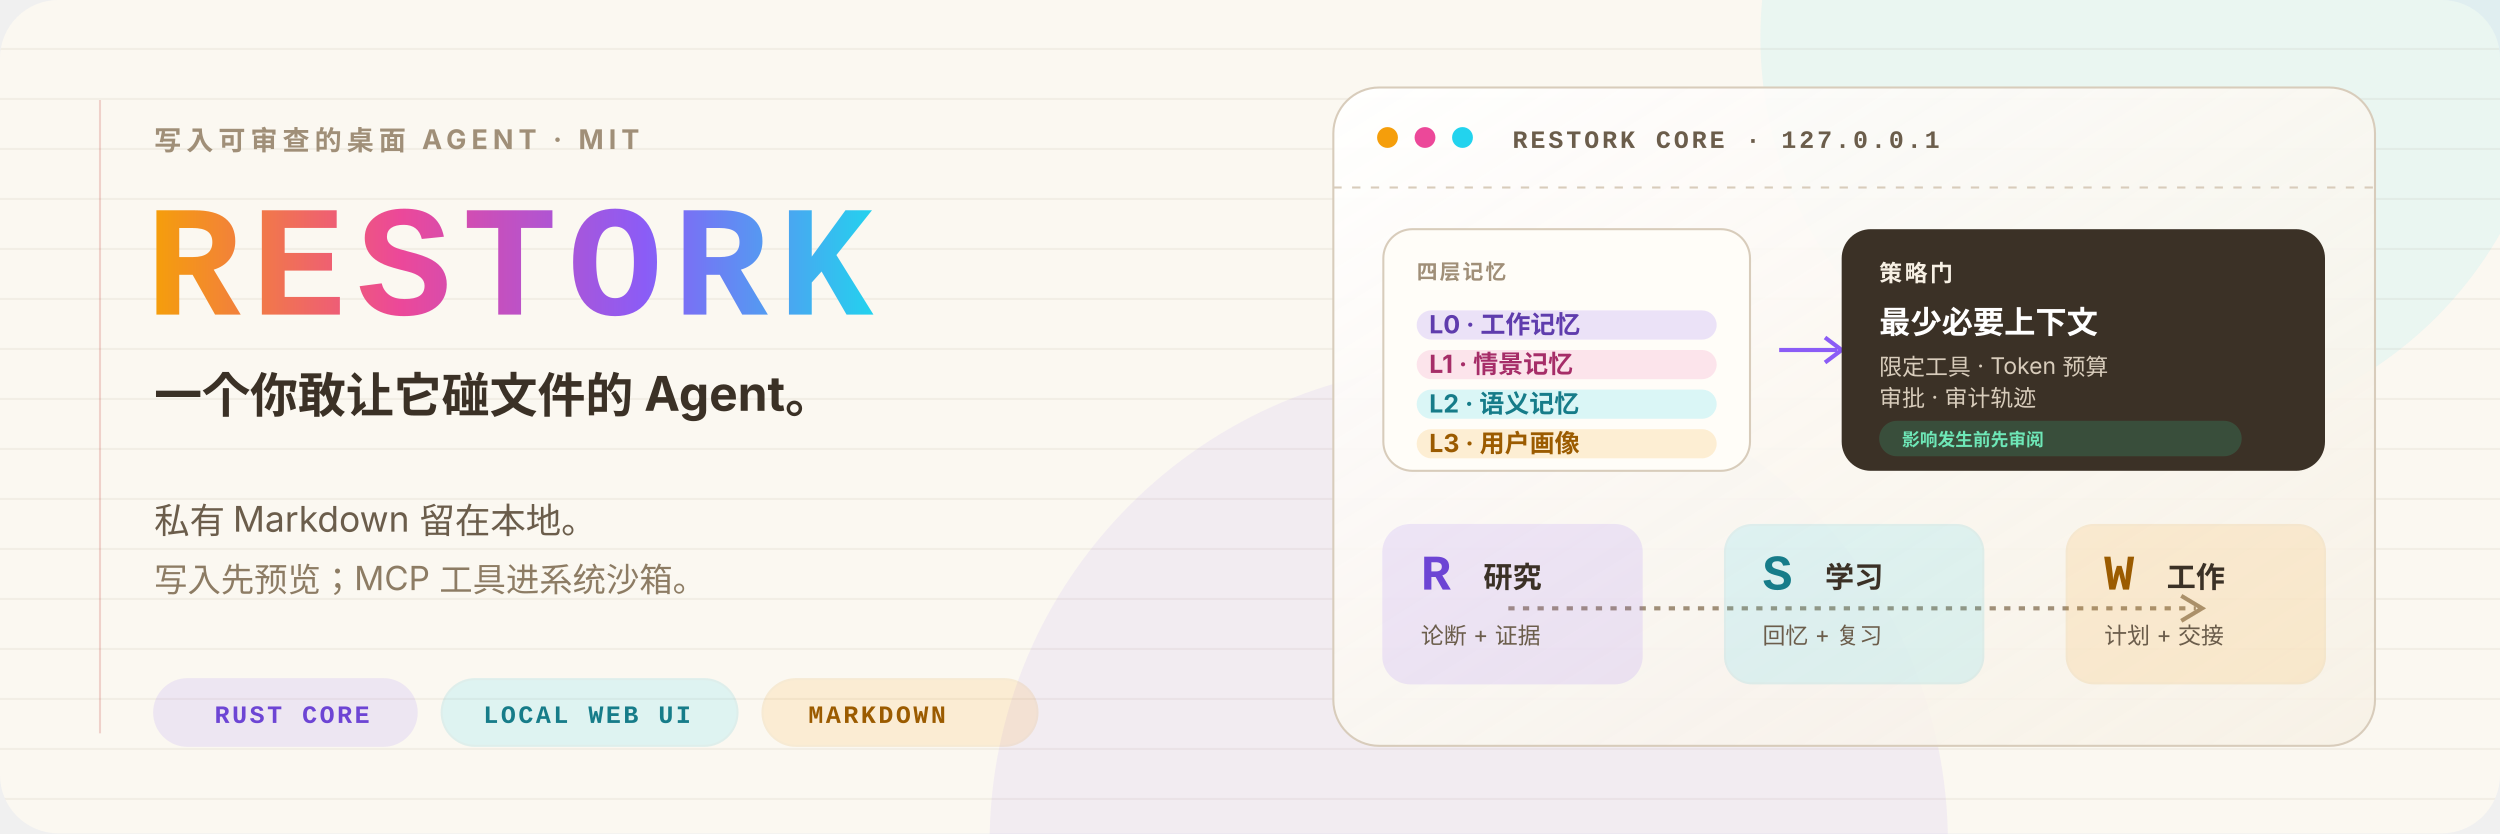
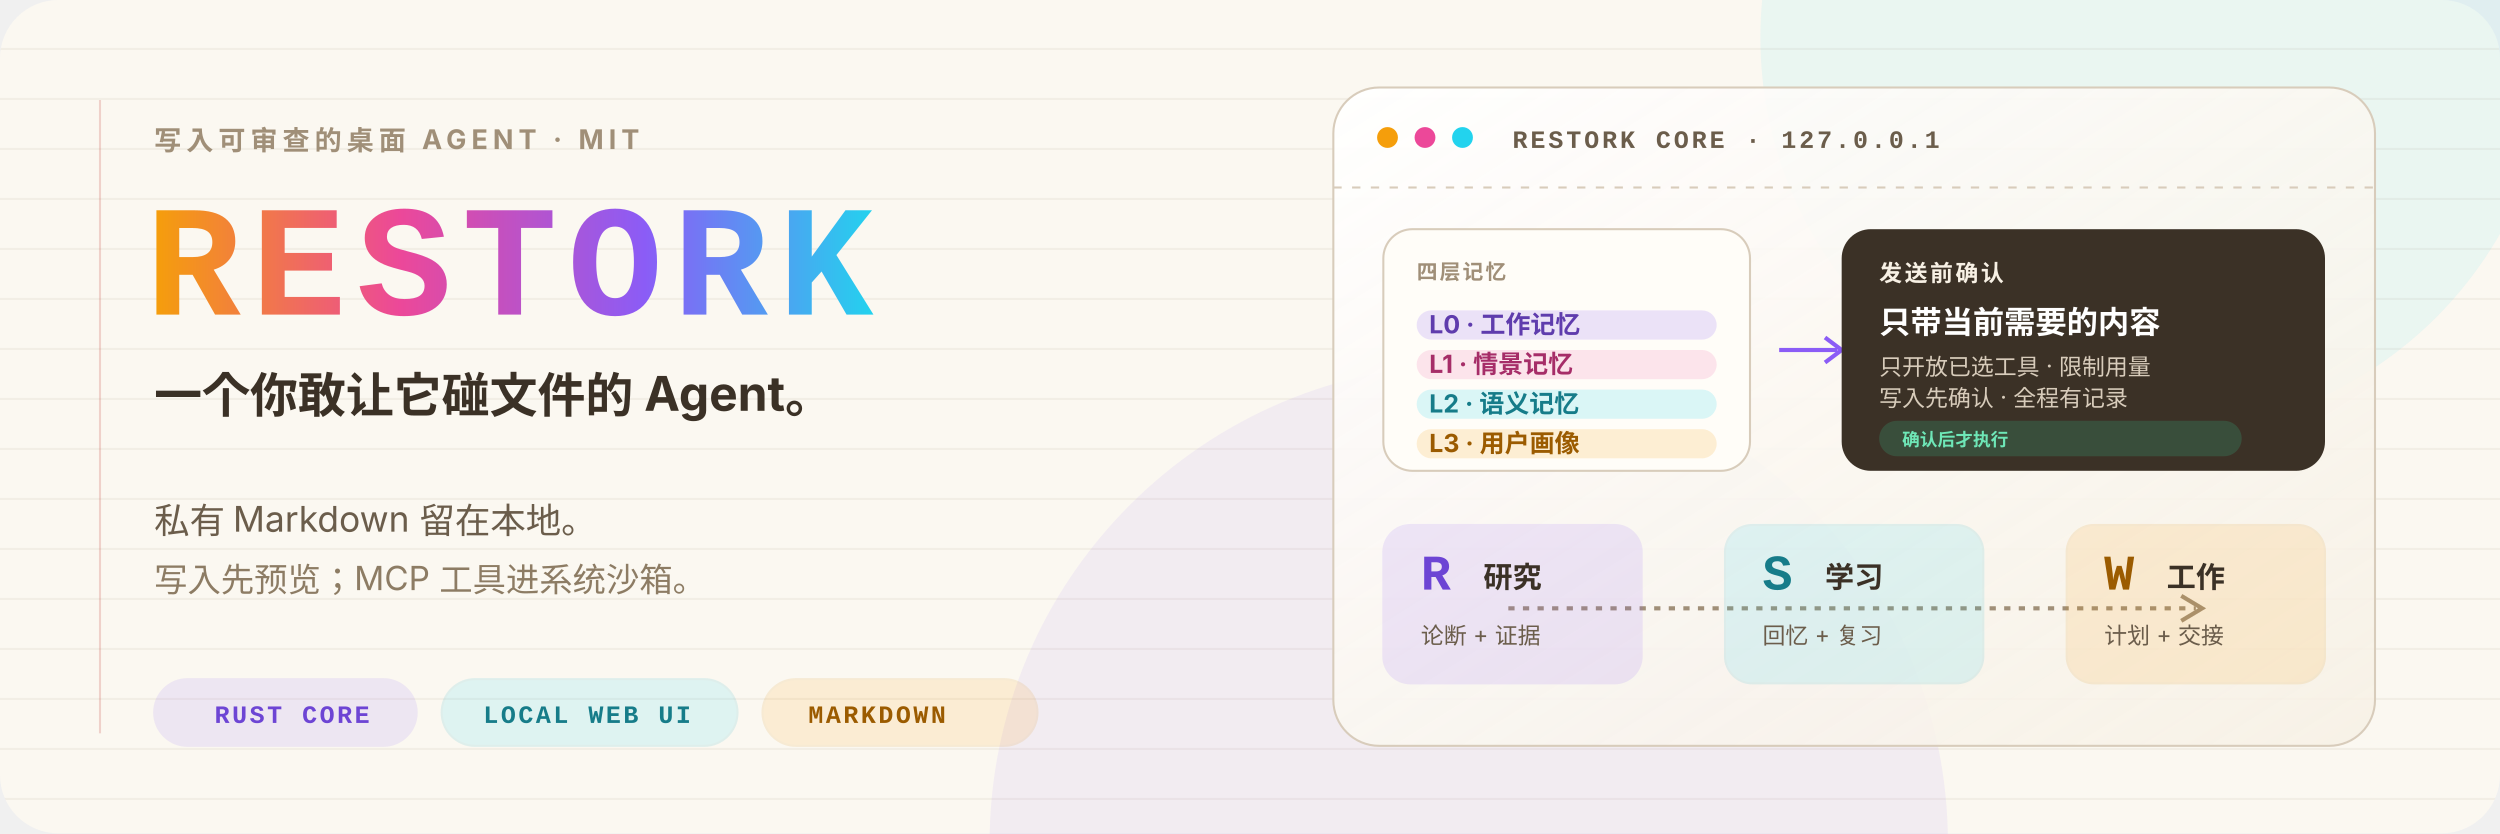
<svg xmlns="http://www.w3.org/2000/svg" width="1200" height="400" viewBox="0 0 1200 400" role="img" aria-labelledby="title desc">
  <defs>
    <linearGradient id="wordmark" x1="0" y1="0" x2="1" y2="0">
      <stop offset="0" stop-color="#F59E0B" />
      <stop offset="0.34" stop-color="#EC4899" />
      <stop offset="0.68" stop-color="#8B5CF6" />
      <stop offset="1" stop-color="#22D3EE" />
    </linearGradient>
    <linearGradient id="glass" x1="0" y1="0" x2="1" y2="1">
      <stop stop-color="#FFFFFF" stop-opacity="0.94" />
      <stop offset="1" stop-color="#F7F0E4" stop-opacity="0.82" />
    </linearGradient>
    <pattern id="rules" width="24" height="24" patternUnits="userSpaceOnUse">
      <path d="M0 23.5H24" stroke="#A08F78" stroke-opacity="0.10" />
    </pattern>
  </defs>
  <rect width="1200" height="400" rx="28" fill="#FBF8F1" />
  <rect width="1200" height="400" rx="28" fill="url(#rules)" />
  <circle cx="1035" cy="18" r="190" fill="#22D3EE" opacity="0.08" />
  <circle cx="705" cy="405" r="230" fill="#8B5CF6" opacity="0.08" />
  <path d="M48 48V352" stroke="#C0392F" stroke-opacity="0.20" />
  <g font-family="-apple-system, BlinkMacSystemFont, Segoe UI, PingFang SC, Microsoft YaHei, sans-serif">
    <text x="74" y="72" fill="#A08F78" font-size="13" font-weight="700" letter-spacing="2.4">写入可审查的桌面 AGENT · MIT</text>
    <text x="70" y="151" fill="url(#wordmark)" font-family="American Typewriter, Courier New, monospace" font-size="76" font-weight="800" letter-spacing="5">RESTORK</text>
    <text x="74" y="198" fill="#3B3126" font-size="23" font-weight="650">一个你敢让它碰文件的 Agent。</text>
    <text x="74" y="256" fill="#6B5D4B" font-size="17">私有 Markdown 留在本地。</text>
    <text x="74" y="284" fill="#8D7C64" font-size="16">写入先预览；MCP 工具进系统沙箱。</text>
    <g font-family="American Typewriter, Courier New, monospace" font-size="12" font-weight="700" letter-spacing="1.2">
      <rect x="74" y="326" width="126" height="32" rx="16" fill="#8B5CF6" opacity="0.12" stroke="#8B5CF6" />
      <text x="103" y="347" fill="#6D45D4">RUST CORE</text>
      <rect x="212" y="326" width="142" height="32" rx="16" fill="#22D3EE" opacity="0.14" stroke="#22AFC6" />
      <text x="232" y="347" fill="#167C89">LOCAL WEB UI</text>
      <rect x="366" y="326" width="132" height="32" rx="16" fill="#F59E0B" opacity="0.13" stroke="#D68806" />
      <text x="388" y="347" fill="#9B5B00">MARKDOWN</text>
    </g>
  </g>
  <g transform="translate(640 42)">
    <rect width="500" height="316" rx="22" fill="url(#glass)" stroke="#D8CCBB" />
    <path d="M0 48H500" stroke="#D8CCBB" stroke-dasharray="4 5" />
    <circle cx="26" cy="24" r="5" fill="#F59E0B" />
    <circle cx="44" cy="24" r="5" fill="#EC4899" />
    <circle cx="62" cy="24" r="5" fill="#22D3EE" />
    <text x="86" y="29" fill="#6B5D4B" font-family="American Typewriter, Courier New, monospace" font-size="12" font-weight="700" letter-spacing="1.4">RESTORK CORE · 127.0.0.1</text>
    <g transform="translate(24 68)" font-family="-apple-system, BlinkMacSystemFont, Segoe UI, PingFang SC, Microsoft YaHei, sans-serif">
      <rect width="176" height="116" rx="14" fill="#FFFDF8" stroke="#D8CCBB" />
      <text x="16" y="24" fill="#A08F78" font-family="American Typewriter, Courier New, monospace" font-size="10" font-weight="700" letter-spacing="1">四层记忆</text>
      <g font-size="12" font-weight="650">
        <rect x="16" y="39" width="144" height="14" rx="7" fill="#8B5CF6" opacity="0.17" />
        <text x="22" y="50" fill="#5F3CAD">L0 · 工作记忆</text>
        <rect x="16" y="58" width="144" height="14" rx="7" fill="#EC4899" opacity="0.14" />
        <text x="22" y="69" fill="#A62D68">L1 · 情景记忆</text>
        <rect x="16" y="77" width="144" height="14" rx="7" fill="#22D3EE" opacity="0.17" />
        <text x="22" y="88" fill="#167C89">L2 · 语义记忆</text>
        <rect x="16" y="96" width="144" height="14" rx="7" fill="#F59E0B" opacity="0.16" />
        <text x="22" y="107" fill="#9B5B00">L3 · 用户画像</text>
      </g>
      <path d="M190 58H218" stroke="#8B5CF6" stroke-width="2" />
      <path d="M212 52L220 58L212 64" fill="none" stroke="#8B5CF6" stroke-width="2" />
      <rect x="220" width="232" height="116" rx="14" fill="#3B3126" />
-       <text x="238" y="25" fill="#F7F0E4" font-family="American Typewriter, Courier New, monospace" font-size="11" font-weight="700" letter-spacing="1.2">策略门</text>
-       <text x="238" y="50" fill="#FFFFFF" font-size="15" font-weight="700">最少必要上下文</text>
-       <text x="238" y="70" fill="#D8CCBB" font-size="11">限定工具 · Token 预算</text>
-       <text x="238" y="85" fill="#D8CCBB" font-size="11">审批 · 审计轨迹</text>
+       <text x="238" y="25" fill="#F7F0E4" font-family="American Typewriter, Courier New, monospace" font-size="11" font-weight="700" letter-spacing="1.2">发送前确认</text>
+       <text x="238" y="50" fill="#FFFFFF" font-size="15" font-weight="700">只带当前需要的内容</text>
+       <text x="238" y="70" fill="#D8CCBB" font-size="11">只开放已选工具 · 限制用量</text>
+       <text x="238" y="85" fill="#D8CCBB" font-size="11">写入先确认 · 全程有记录</text>
      <rect x="238" y="92" width="174" height="17" rx="8.5" fill="#34D399" opacity="0.18" />
-       <text x="249" y="104" fill="#6EE7B7" font-family="American Typewriter, Courier New, monospace" font-size="8.5" font-weight="700">影响发生前先审阅</text>
+       <text x="249" y="104" fill="#6EE7B7" font-family="American Typewriter, Courier New, monospace" font-size="8.5" font-weight="700">确认后才执行</text>
    </g>
    <g transform="translate(24 206)" font-family="-apple-system, BlinkMacSystemFont, Segoe UI, PingFang SC, Microsoft YaHei, sans-serif">
      <path d="M60 44H390" stroke="#A08F78" stroke-width="2" stroke-dasharray="3 4" />
      <path d="M383 38L393 44L383 50" fill="none" stroke="#A08F78" stroke-width="2" />
      <g transform="translate(0 4)">
        <rect width="124" height="76" rx="13" fill="#8B5CF6" opacity="0.13" stroke="#8B5CF6" />
        <text x="18" y="31" fill="#6D45D4" font-family="American Typewriter, Courier New, monospace" font-size="24" font-weight="800">R</text>
        <text x="48" y="30" fill="#3B3126" font-size="14" font-weight="700">研究</text>
        <text x="18" y="57" fill="#6B5D4B" font-size="11">论断 + 证据</text>
      </g>
      <g transform="translate(164 4)">
        <rect width="124" height="76" rx="13" fill="#22D3EE" opacity="0.13" stroke="#22AFC6" />
        <text x="18" y="31" fill="#167C89" font-family="American Typewriter, Courier New, monospace" font-size="24" font-weight="800">S</text>
        <text x="48" y="30" fill="#3B3126" font-size="14" font-weight="700">学习</text>
        <text x="18" y="57" fill="#6B5D4B" font-size="11">回忆 + 复习</text>
      </g>
      <g transform="translate(328 4)">
        <rect width="124" height="76" rx="13" fill="#F59E0B" opacity="0.13" stroke="#D68806" />
        <text x="18" y="31" fill="#9B5B00" font-family="American Typewriter, Courier New, monospace" font-size="24" font-weight="800">W</text>
        <text x="48" y="30" fill="#3B3126" font-size="14" font-weight="700">工作</text>
        <text x="18" y="57" fill="#6B5D4B" font-size="11">计划 + 交接</text>
      </g>
    </g>
  </g>
</svg>
